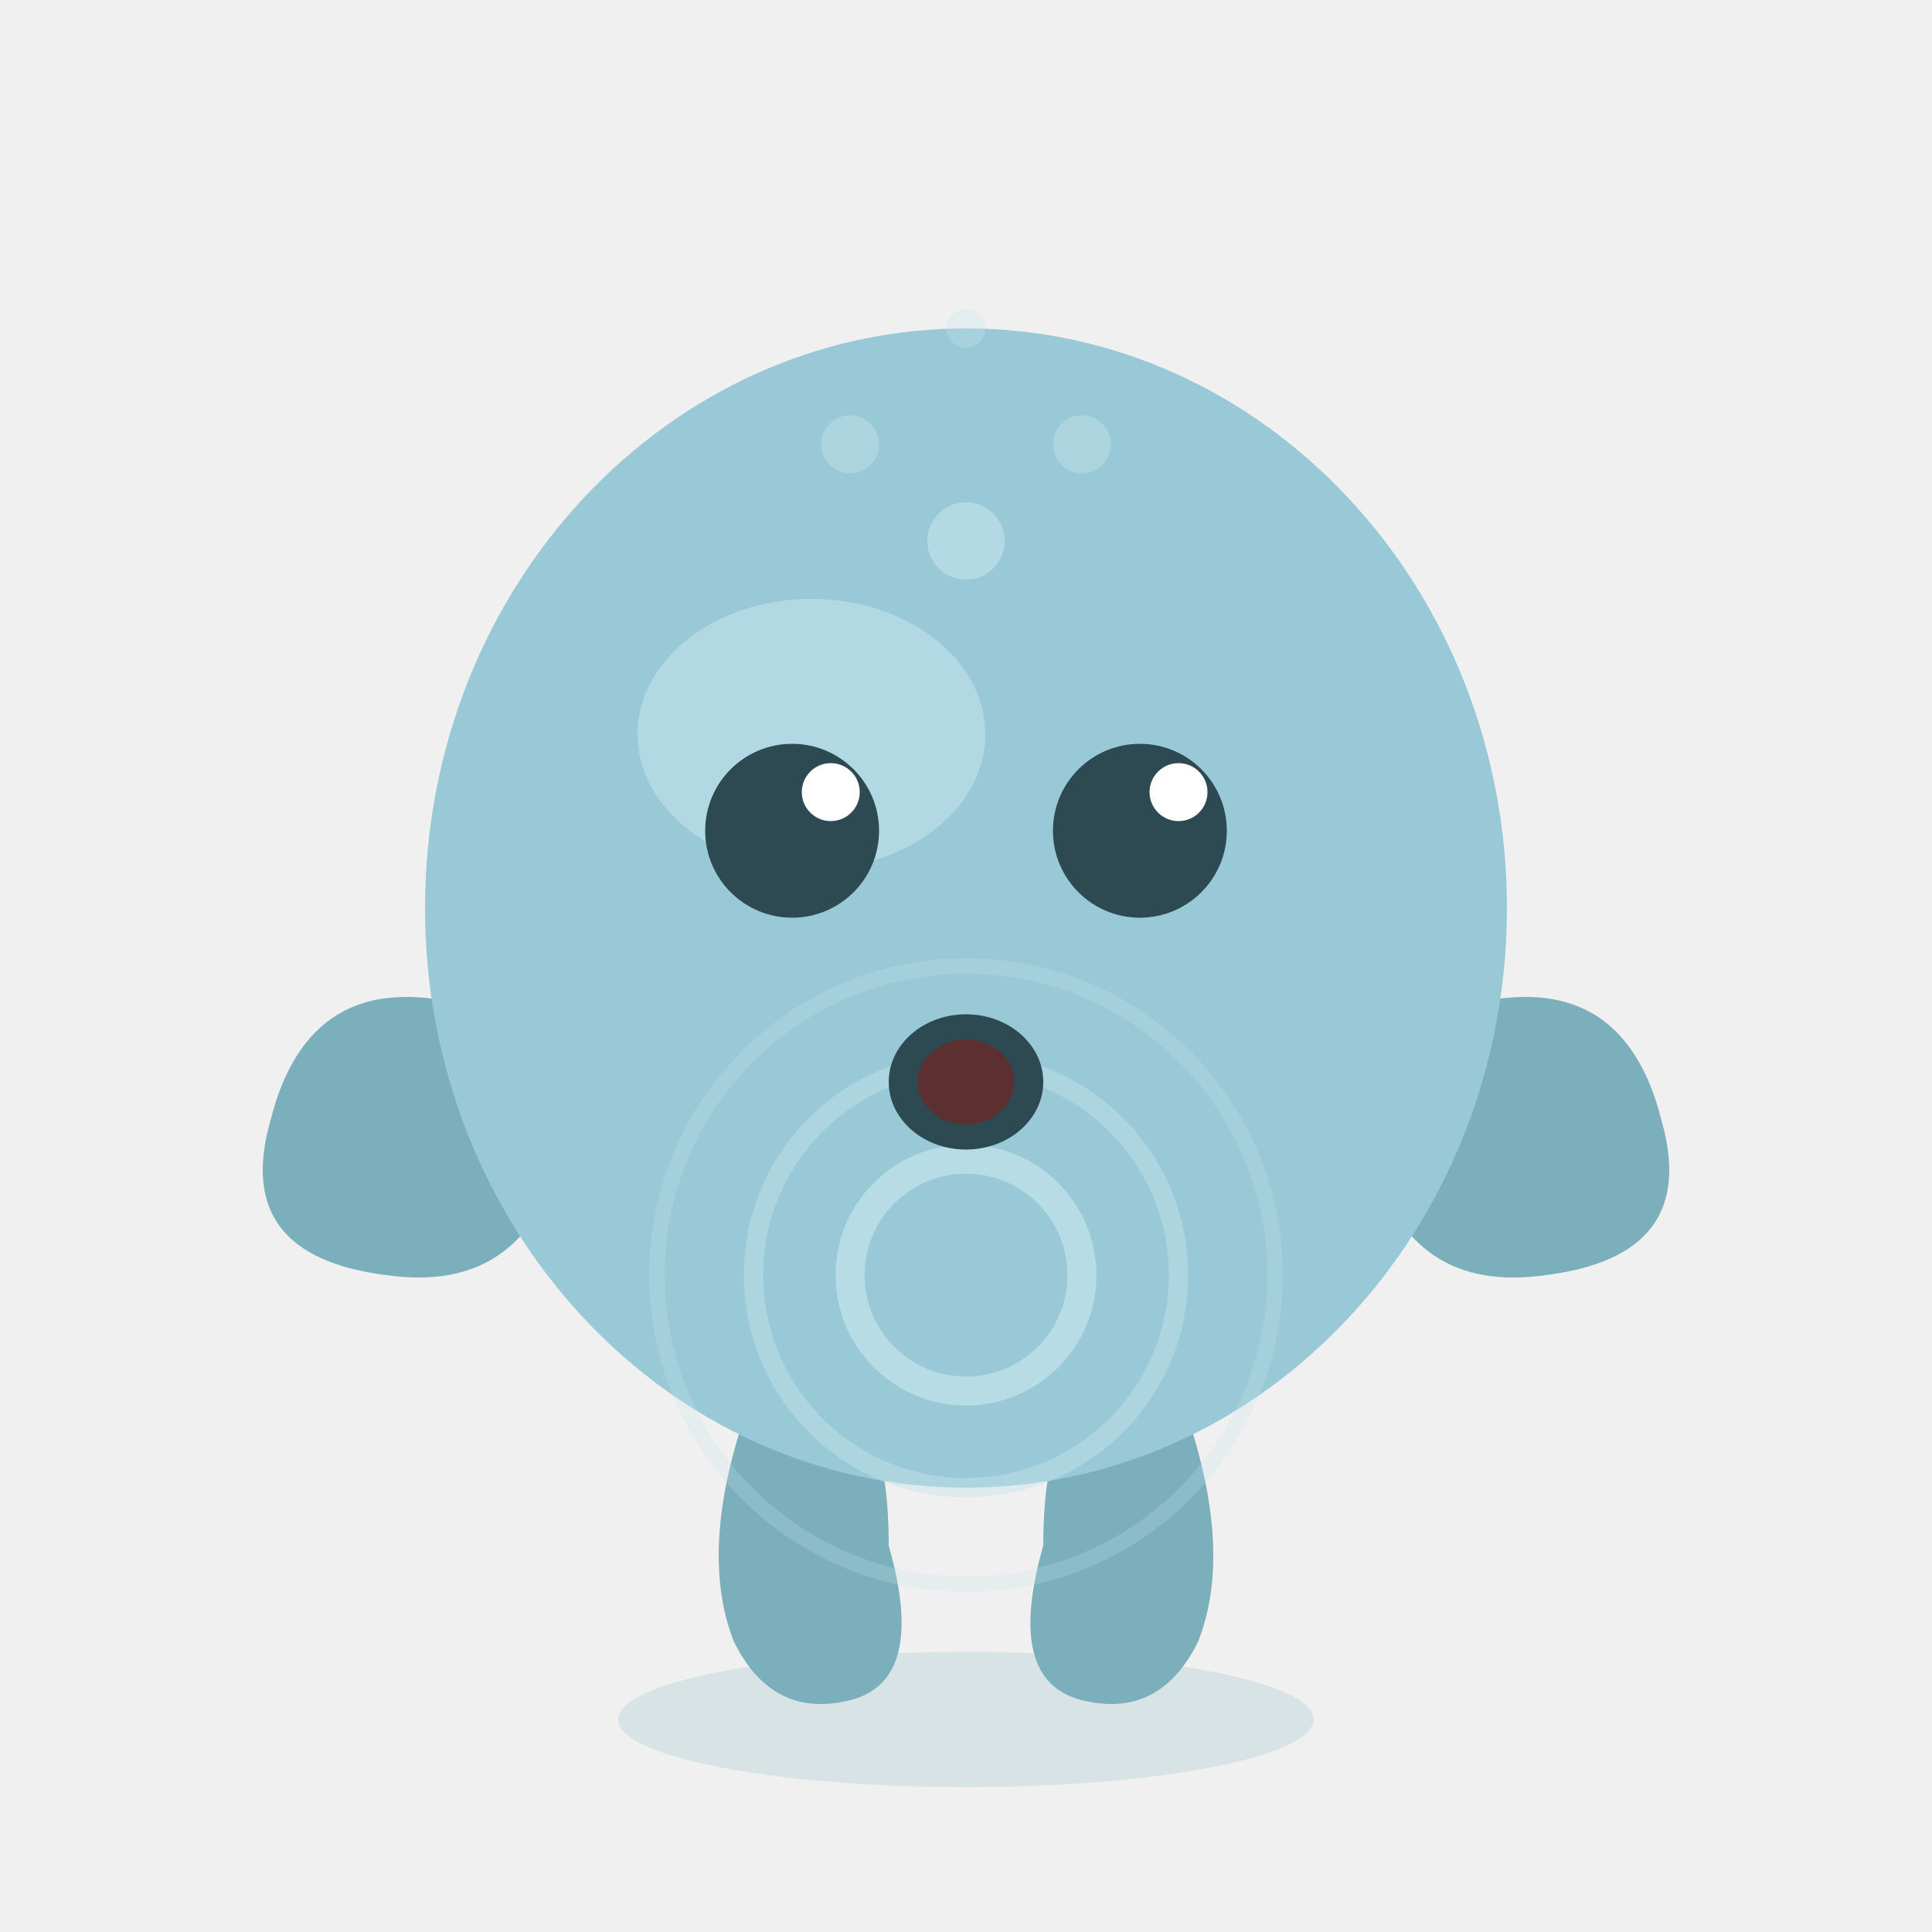
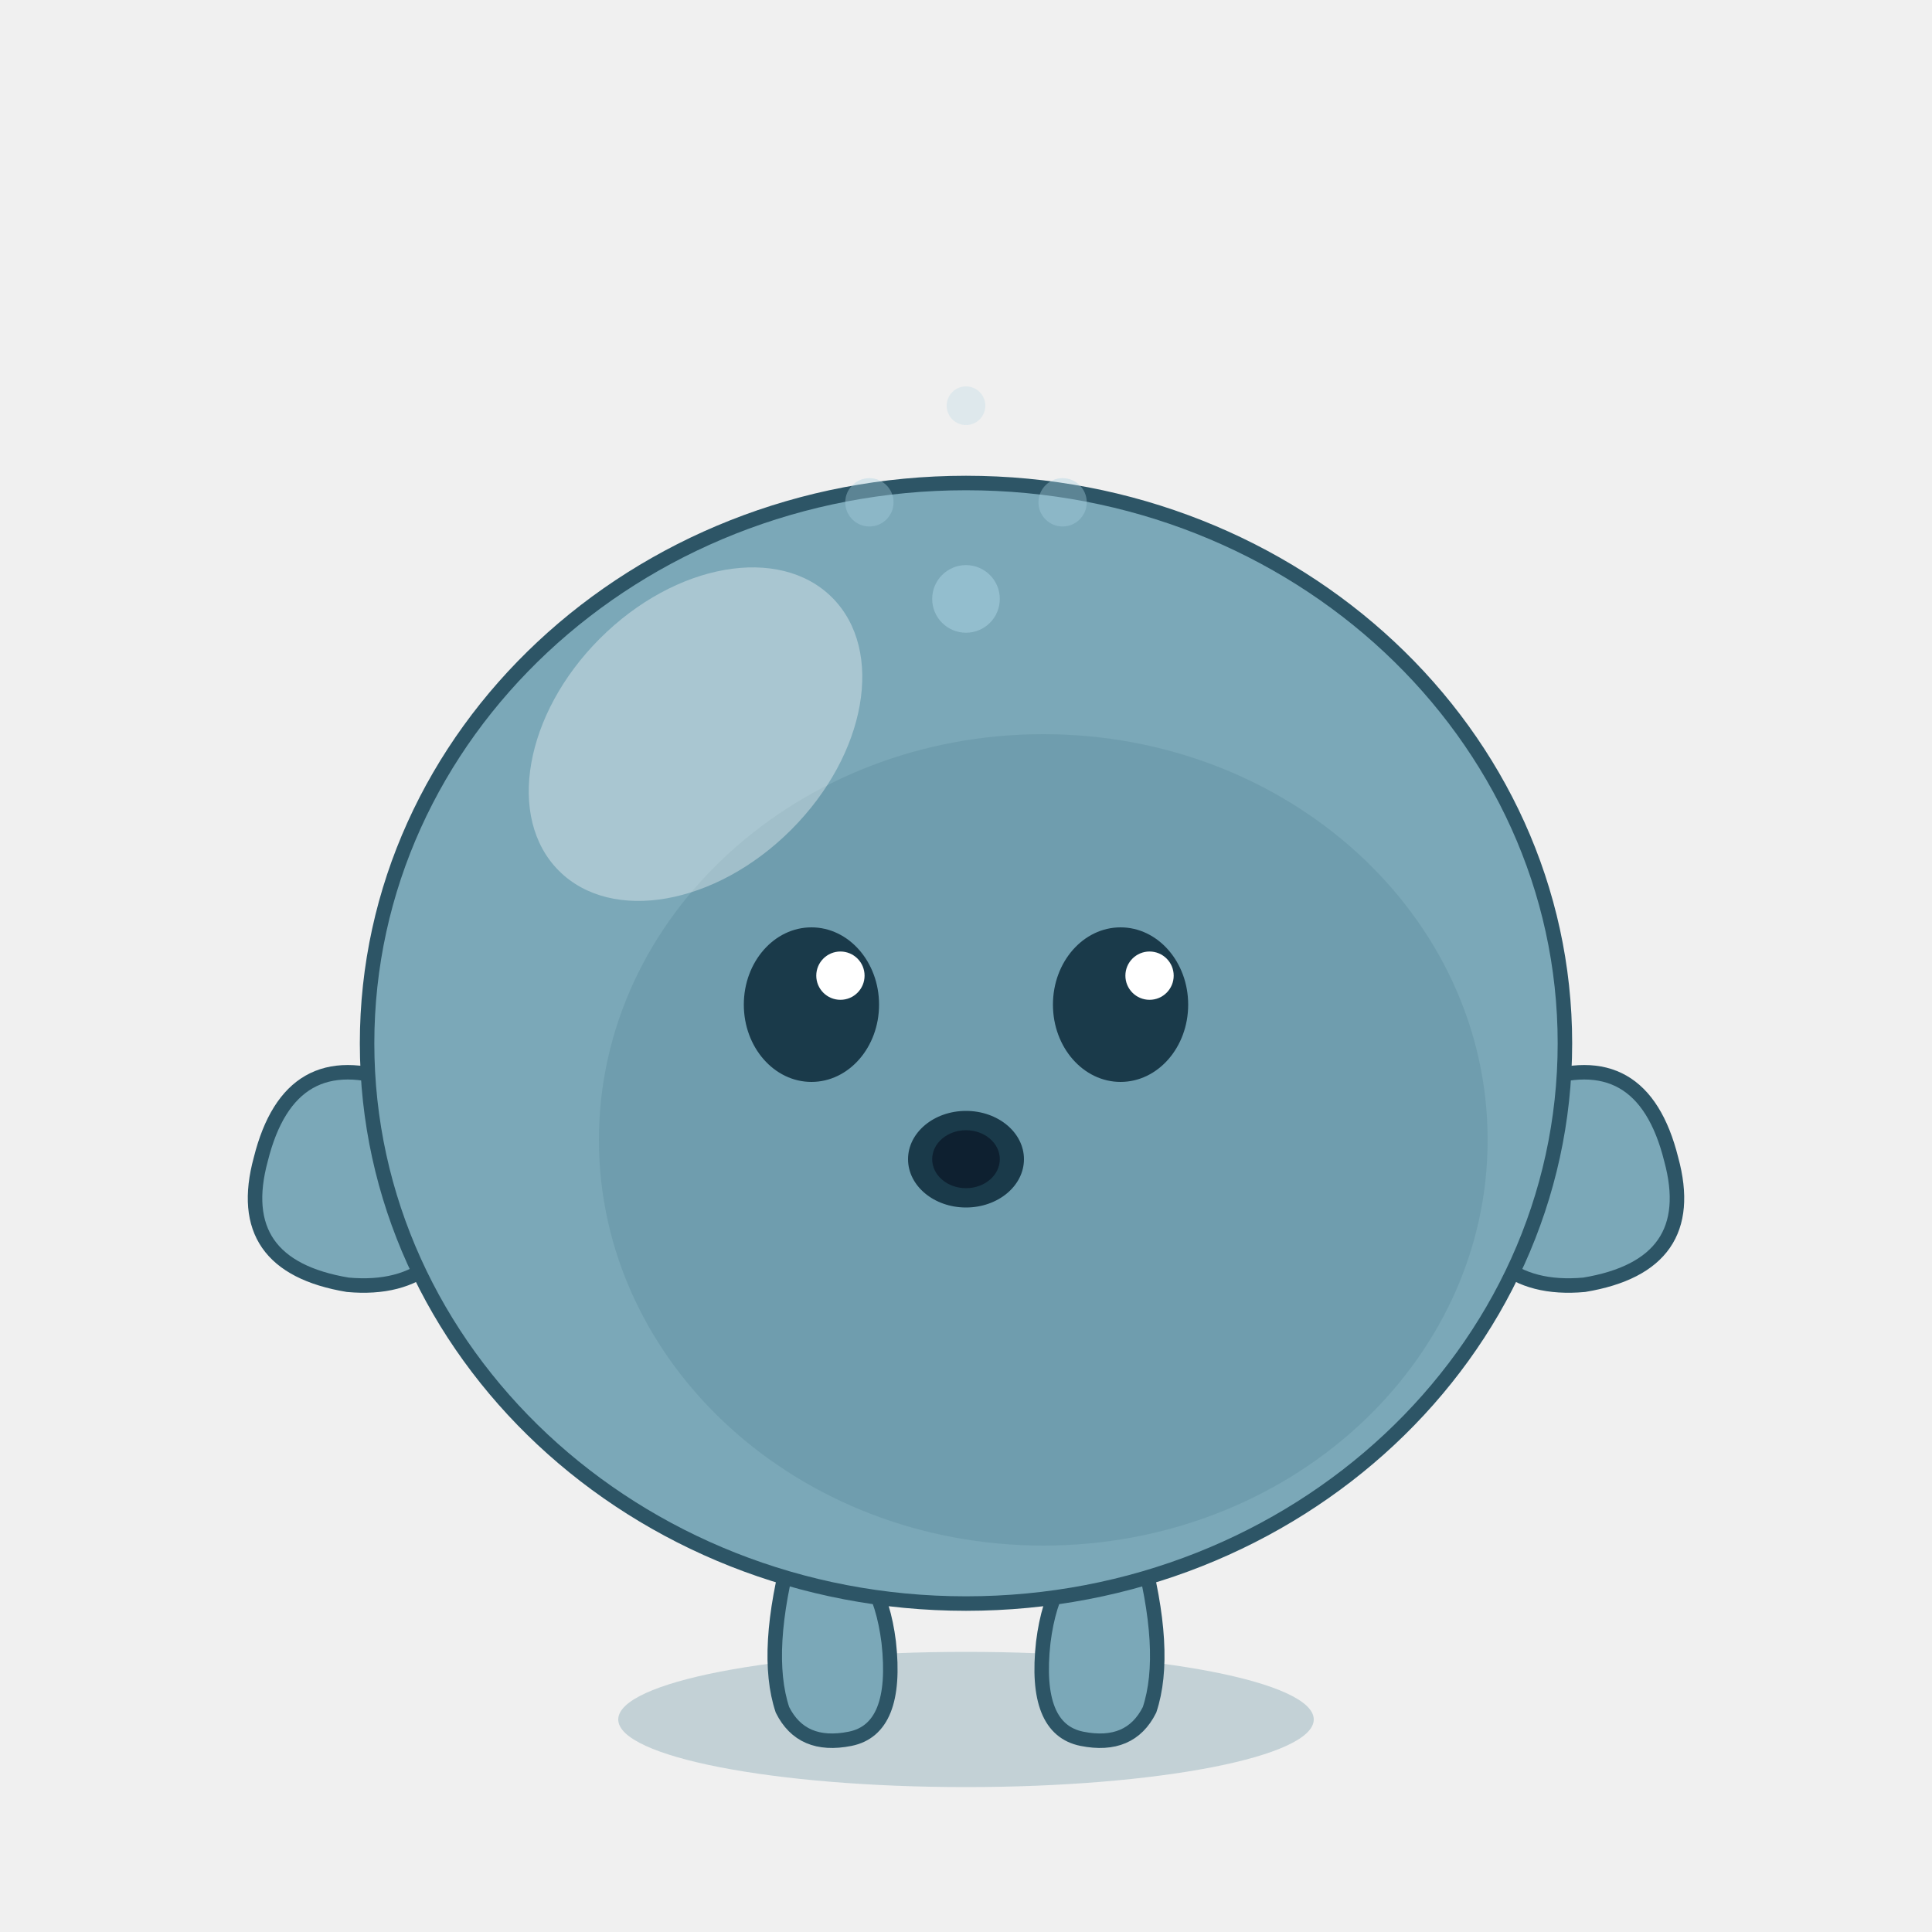
- <svg xmlns="http://www.w3.org/2000/svg" viewBox="0 0 100 100">
-   <ellipse cx="50" cy="89" rx="18" ry="3.5" fill="#7AAFBB" opacity="0.2" />
-   <path d="M39 72 Q36 80 38 85 Q40 89 44 88 Q48 87 46 80 Q46 73 43 72 Z" fill="#7AAFBB" />
-   <path d="M61 72 Q64 80 62 85 Q60 89 56 88 Q52 87 54 80 Q54 73 57 72 Z" fill="#7AAFBB" />
-   <path d="M24 52 Q16 50 14 58 Q12 65 20 66 Q27 67 29 60 Z" fill="#7AAFBB" />
-   <path d="M76 52 Q84 50 86 58 Q88 65 80 66 Q73 67 71 60 Z" fill="#7AAFBB" />
-   <ellipse cx="50" cy="47" rx="28" ry="30" fill="#99C9D7" />
-   <ellipse cx="42" cy="38" rx="9" ry="7" fill="#C5E4EC" opacity="0.55" />
-   <circle cx="50" cy="66" r="6" fill="none" stroke="#C5E4EC" stroke-width="1.5" opacity="0.7" />
-   <circle cx="50" cy="66" r="11" fill="none" stroke="#C5E4EC" stroke-width="1" opacity="0.45" />
-   <circle cx="50" cy="66" r="16" fill="none" stroke="#C5E4EC" stroke-width="0.8" opacity="0.25" />
-   <circle cx="41" cy="43" r="4.5" fill="#2D4A52" />
-   <circle cx="43" cy="41" r="1.5" fill="white" />
-   <circle cx="59" cy="43" r="4.5" fill="#2D4A52" />
-   <circle cx="61" cy="41" r="1.5" fill="white" />
-   <ellipse cx="50" cy="56" rx="4" ry="3.5" fill="#2D4A52" />
-   <ellipse cx="50" cy="56" rx="2.5" ry="2.2" fill="#5C3030" />
-   <circle cx="50" cy="28" r="2" fill="#C5E4EC" opacity="0.6" />
-   <circle cx="44" cy="23" r="1.5" fill="#C5E4EC" opacity="0.4" />
-   <circle cx="56" cy="23" r="1.5" fill="#C5E4EC" opacity="0.4" />
-   <circle cx="50" cy="17" r="1" fill="#C5E4EC" opacity="0.3" />
+ <svg xmlns="http://www.w3.org/2000/svg" viewBox="0 0 200 200">
+   <ellipse cx="100" cy="178" rx="36" ry="7" fill="#5A8A9A" opacity="0.30" />
+   <path d="M82 160 Q79 171 81 177 Q83 181 88 180 Q93 179 92 170 Q91 162 86 160 Z" fill="#7BA8B8" stroke="#2D5566" stroke-width="1.5" />
+   <path d="M118 160 Q121 171 119 177 Q117 181 112 180 Q107 179 108 170 Q109 162 114 160 Z" fill="#7BA8B8" stroke="#2D5566" stroke-width="1.5" />
+   <circle cx="100" cy="134" r="12" fill="none" stroke="#A8D0E0" stroke-width="2" opacity="0.65" />
+   <circle cx="100" cy="134" r="22" fill="none" stroke="#A8D0E0" stroke-width="1.5" opacity="0.40" />
+   <circle cx="100" cy="134" r="32" fill="none" stroke="#A8D0E0" stroke-width="1" opacity="0.22" />
+   <path d="M41 112 Q30 108 27 120 Q24 131 36 133 Q47 134 49 122 Z" fill="#7BA8B8" stroke="#2D5566" stroke-width="1.5" />
+   <path d="M159 112 Q170 108 173 120 Q176 131 164 133 Q153 134 151 122 Z" fill="#7BA8B8" stroke="#2D5566" stroke-width="1.5" />
+   <ellipse cx="100" cy="108" rx="62" ry="58" fill="#7BA8B8" />
+   <ellipse cx="108" cy="118" rx="46" ry="42" fill="#5A8A9A" opacity="0.35" />
+   <ellipse cx="100" cy="108" rx="62" ry="58" fill="none" stroke="#2D5566" stroke-width="1.5" />
+   <ellipse cx="72" cy="76" rx="20" ry="14" fill="white" opacity="0.35" transform="rotate(-45 72 76)" />
+   <ellipse cx="84" cy="104" rx="7" ry="8" fill="#1A3A4A" />
+   <circle cx="87" cy="101" r="2.5" fill="white" />
+   <ellipse cx="116" cy="104" rx="7" ry="8" fill="#1A3A4A" />
+   <circle cx="119" cy="101" r="2.5" fill="white" />
+   <ellipse cx="100" cy="120" rx="6" ry="5" fill="#1A3A4A" />
+   <ellipse cx="100" cy="120" rx="3.5" ry="3" fill="#0E2030" />
+   <circle cx="100" cy="62" r="3.5" fill="#A8D0E0" opacity="0.55" />
+   <circle cx="90" cy="52" r="2.5" fill="#A8D0E0" opacity="0.38" />
+   <circle cx="110" cy="52" r="2.5" fill="#A8D0E0" opacity="0.38" />
+   <circle cx="100" cy="42" r="2" fill="#A8D0E0" opacity="0.25" />
</svg>
